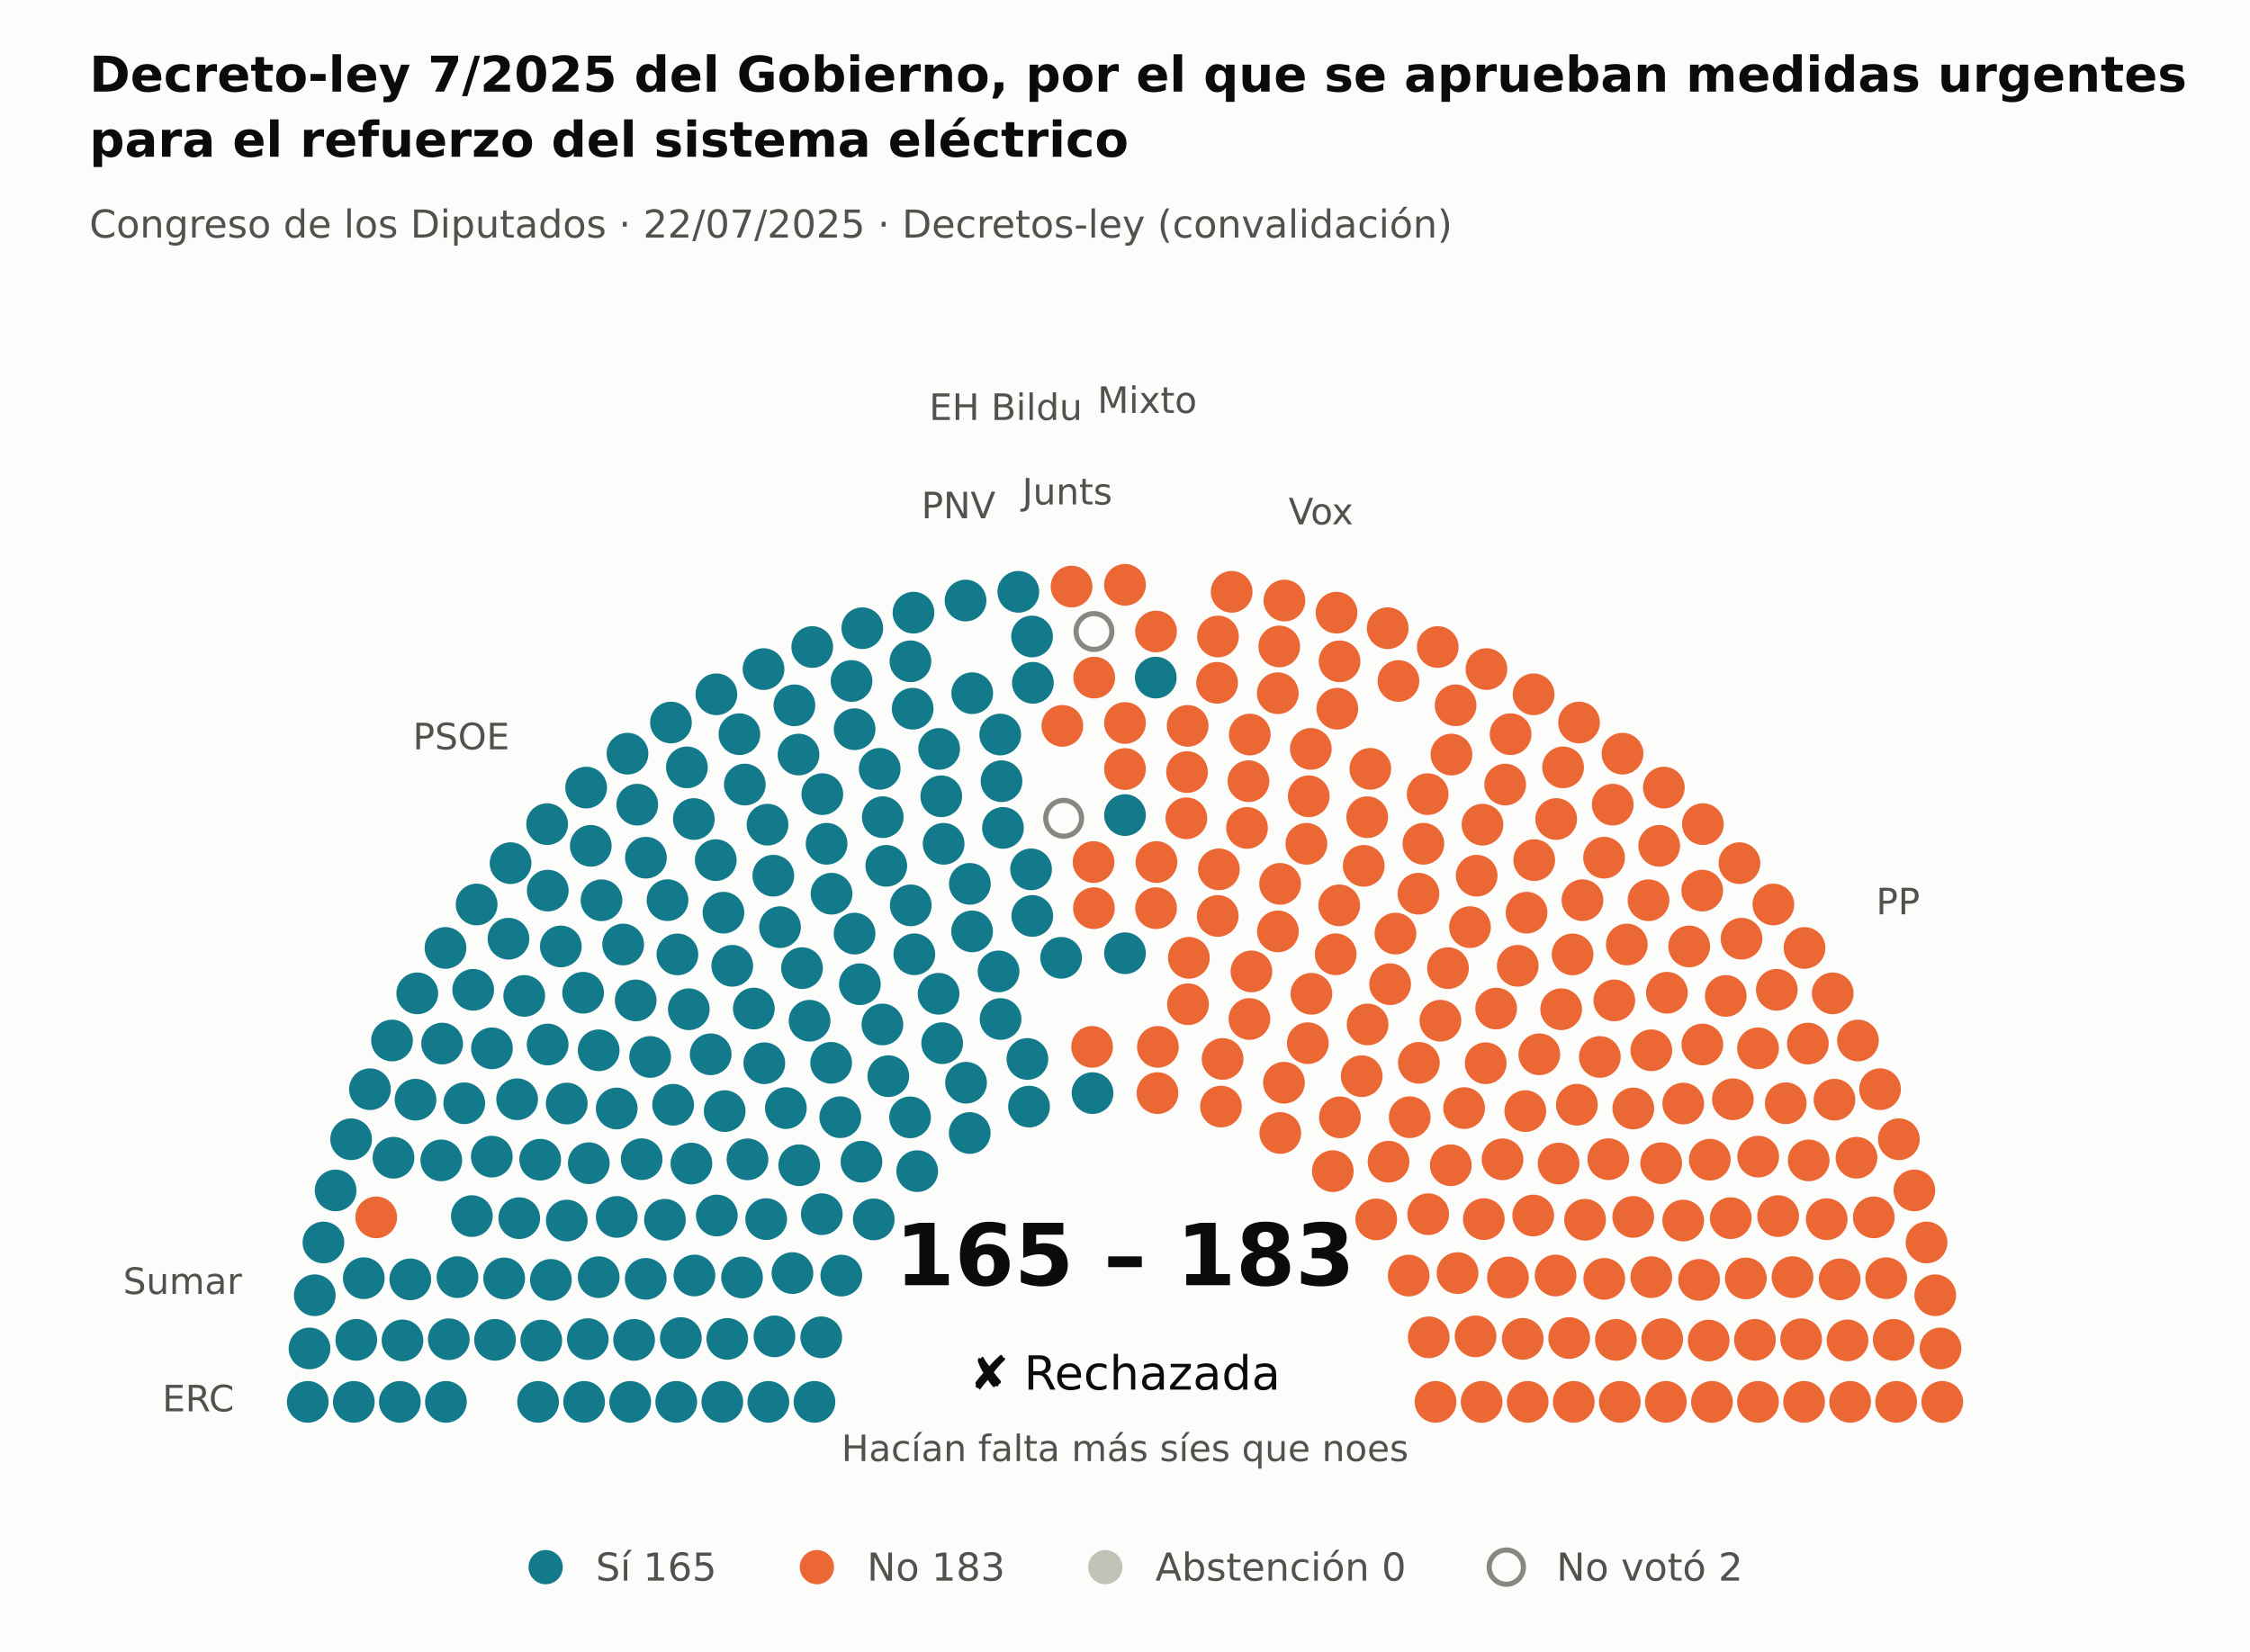
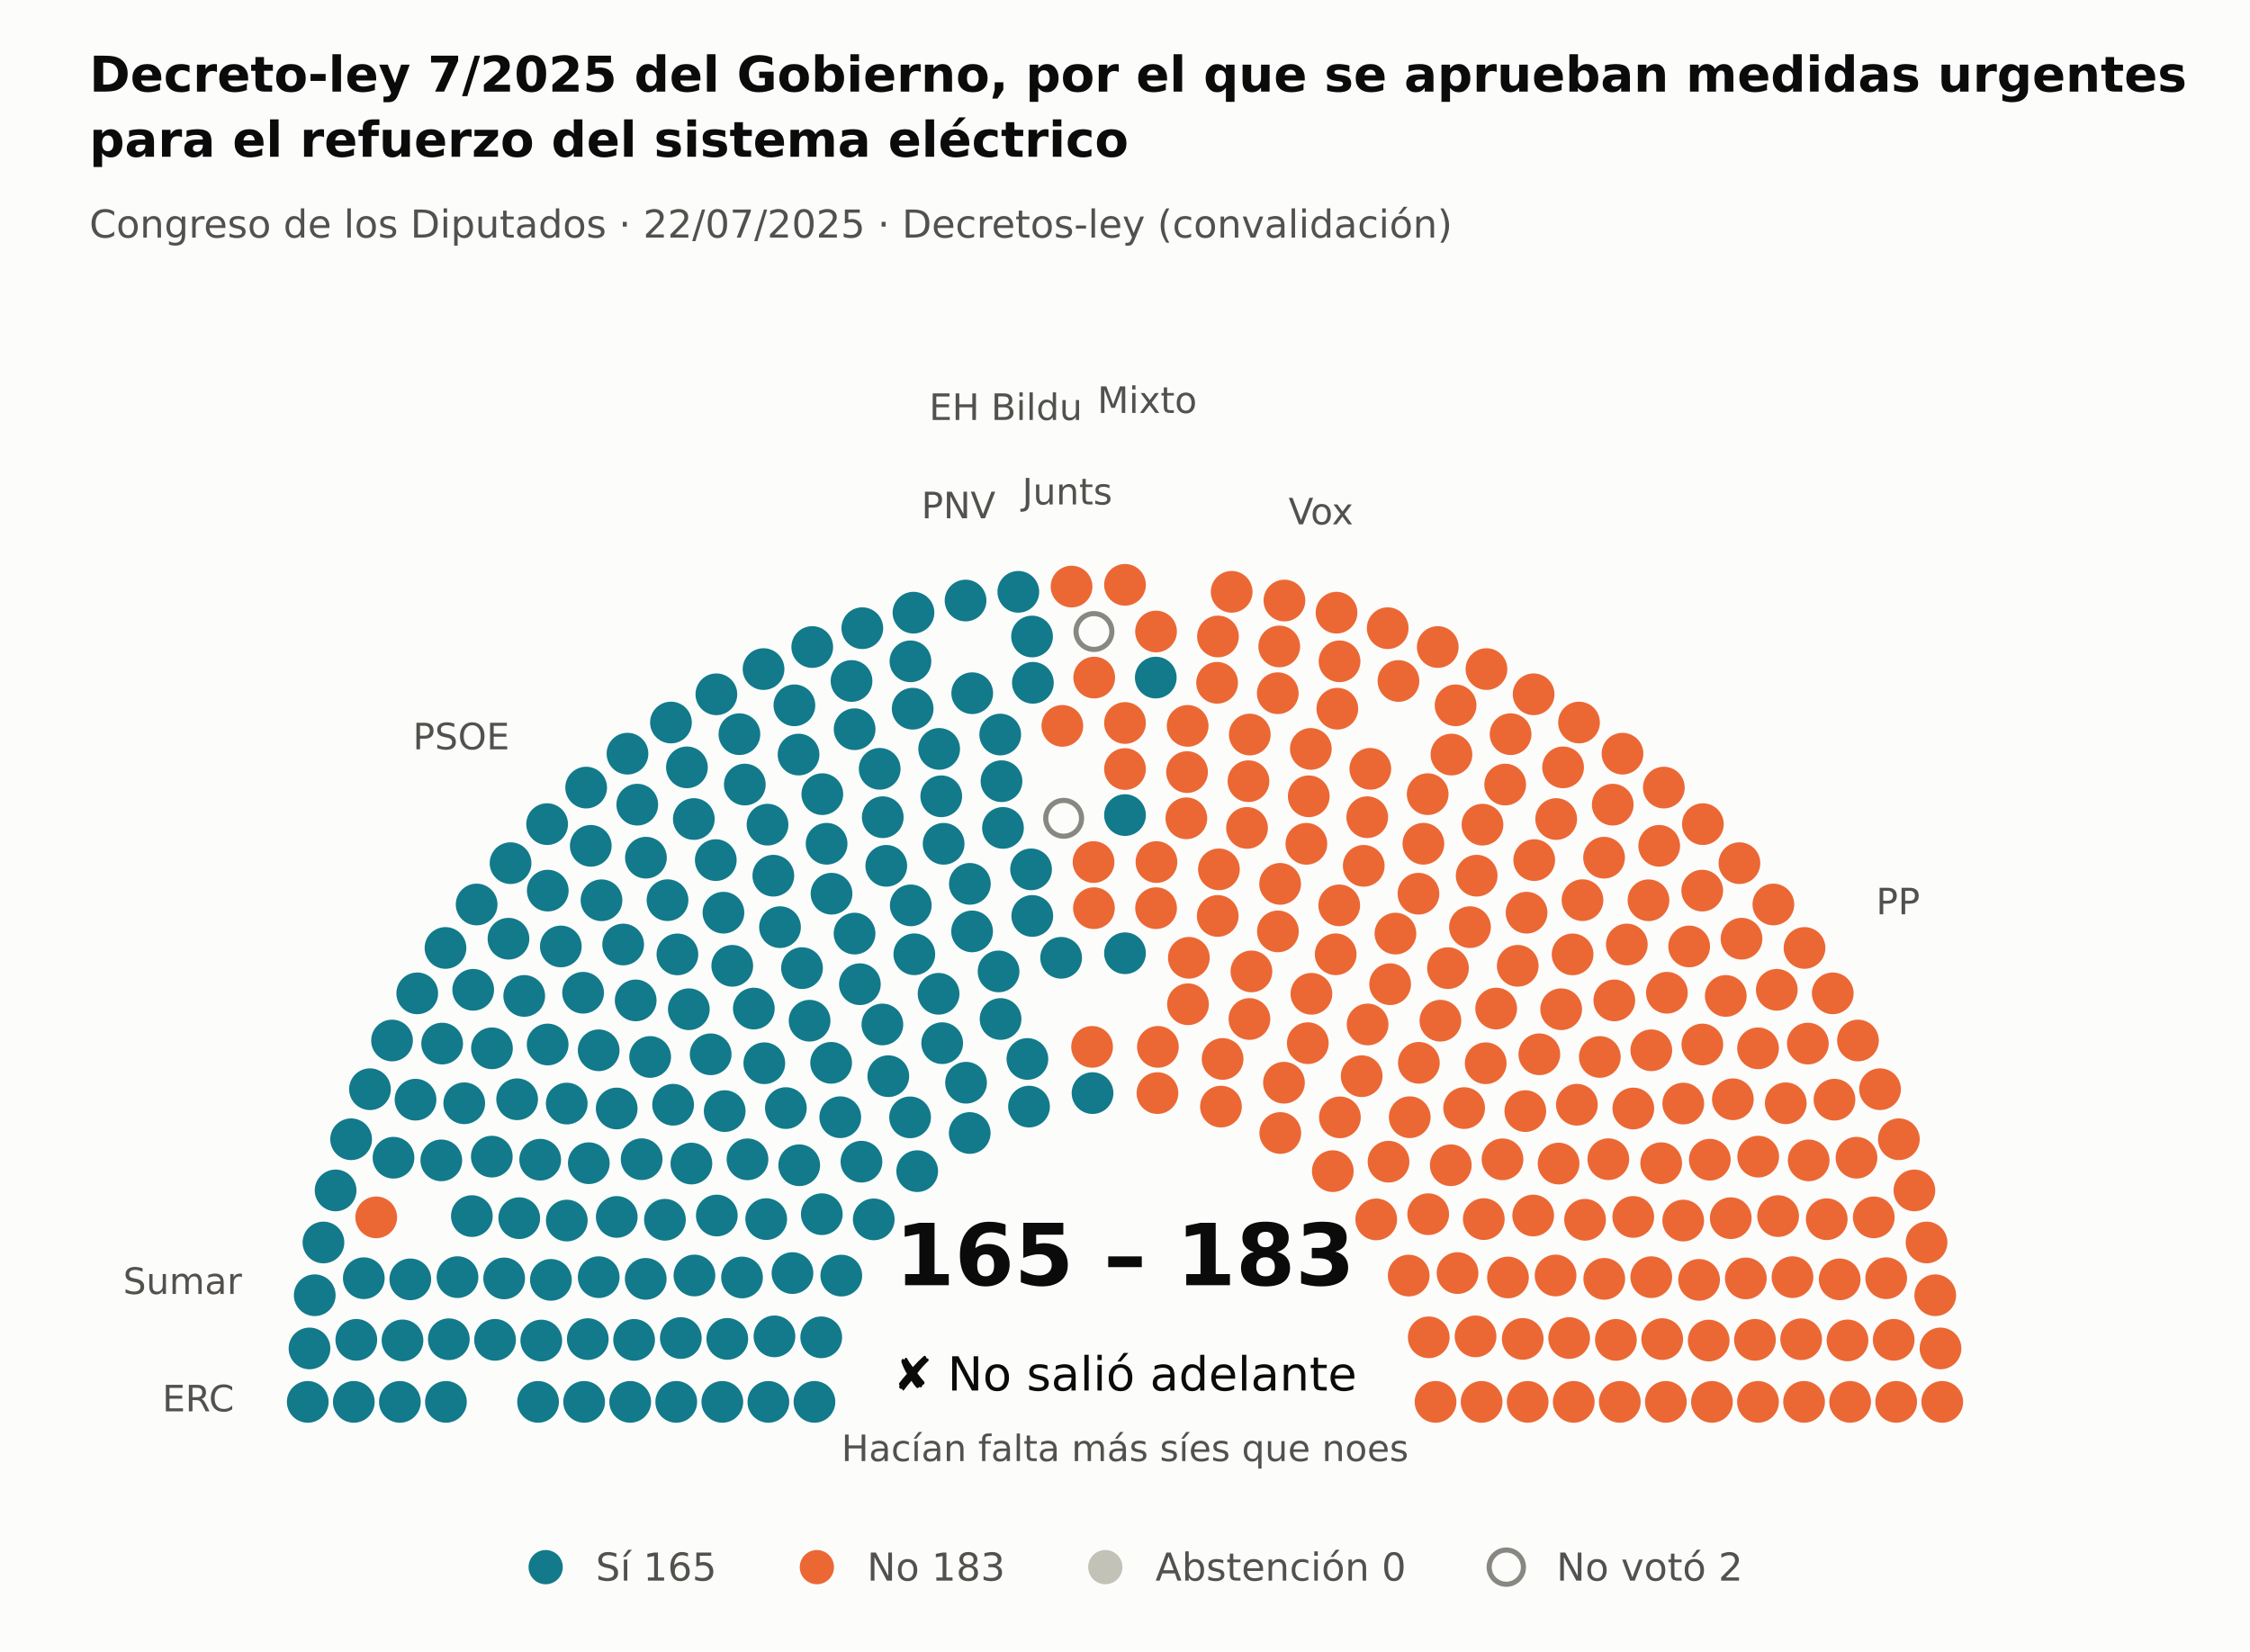
<svg xmlns="http://www.w3.org/2000/svg" xmlns:xlink="http://www.w3.org/1999/xlink" width="525.6pt" height="385.884pt" viewBox="0 0 525.6 385.884" version="1.1">
  <defs>
    <style type="text/css">*{stroke-linejoin: round; stroke-linecap: butt}</style>
  </defs>
  <g id="figure_1">
    <g id="patch_1">
      <path d="M 0 385.884  L 525.6 385.884  L 525.6 0  L 0 0  z " style="fill: #fcfcfb" />
    </g>
    <g id="axes_1">
      <g id="PathCollection_1">
        <defs>
          <path id="m79c244569f" d="M 0 4.873  C 1.292 4.873 2.532 4.36 3.446 3.446  C 4.36 2.532 4.873 1.292 4.873 0  C 4.873 -1.292 4.36 -2.532 3.446 -3.446  C 2.532 -4.36 1.292 -4.873 0 -4.873  C -1.292 -4.873 -2.532 -4.36 -3.446 -3.446  C -4.36 -2.532 -4.873 -1.292 -4.873 0  C -4.873 1.292 -4.36 2.532 -3.446 3.446  C -2.532 4.36 -1.292 4.873 0 4.873  z " />
        </defs>
        <g clip-path="url(#p0f7a6aeadc)">
          <use xlink:href="#m79c244569f" x="190.255" y="327.559" style="fill: #127a8a" />
          <use xlink:href="#m79c244569f" x="179.494" y="327.559" style="fill: #127a8a" />
          <use xlink:href="#m79c244569f" x="168.734" y="327.559" style="fill: #127a8a" />
          <use xlink:href="#m79c244569f" x="157.974" y="327.559" style="fill: #127a8a" />
          <use xlink:href="#m79c244569f" x="147.213" y="327.559" style="fill: #127a8a" />
          <use xlink:href="#m79c244569f" x="136.453" y="327.559" style="fill: #127a8a" />
          <use xlink:href="#m79c244569f" x="125.693" y="327.559" style="fill: #127a8a" />
          <use xlink:href="#m79c244569f" x="104.172" y="327.559" style="fill: #127a8a" />
          <use xlink:href="#m79c244569f" x="93.412" y="327.559" style="fill: #127a8a" />
          <use xlink:href="#m79c244569f" x="82.651" y="327.559" style="fill: #127a8a" />
          <use xlink:href="#m79c244569f" x="71.891" y="327.559" style="fill: #127a8a" />
          <use xlink:href="#m79c244569f" x="72.3" y="315.072" style="fill: #127a8a" />
          <use xlink:href="#m79c244569f" x="83.235" y="313.063" style="fill: #127a8a" />
          <use xlink:href="#m79c244569f" x="94.022" y="313.193" style="fill: #127a8a" />
          <use xlink:href="#m79c244569f" x="104.849" y="312.922" style="fill: #127a8a" />
          <use xlink:href="#m79c244569f" x="115.644" y="313.065" style="fill: #127a8a" />
          <use xlink:href="#m79c244569f" x="126.444" y="313.227" style="fill: #127a8a" />
          <use xlink:href="#m79c244569f" x="137.307" y="312.891" style="fill: #127a8a" />
          <use xlink:href="#m79c244569f" x="148.125" y="313.072" style="fill: #127a8a" />
          <use xlink:href="#m79c244569f" x="73.524" y="302.64" style="fill: #127a8a" />
          <use xlink:href="#m79c244569f" x="159.041" y="312.64" style="fill: #127a8a" />
          <use xlink:href="#m79c244569f" x="169.892" y="312.843" style="fill: #127a8a" />
          <use xlink:href="#m79c244569f" x="84.984" y="298.661" style="fill: #127a8a" />
          <use xlink:href="#m79c244569f" x="95.848" y="298.932" style="fill: #127a8a" />
          <use xlink:href="#m79c244569f" x="180.913" y="312.251" style="fill: #127a8a" />
          <use xlink:href="#m79c244569f" x="106.873" y="298.411" style="fill: #127a8a" />
          <use xlink:href="#m79c244569f" x="117.773" y="298.711" style="fill: #127a8a" />
          <use xlink:href="#m79c244569f" x="75.559" y="290.314" style="fill: #127a8a" />
          <use xlink:href="#m79c244569f" x="191.84" y="312.475" style="fill: #127a8a" />
          <use xlink:href="#m79c244569f" x="128.689" y="299.052" style="fill: #127a8a" />
          <use xlink:href="#m79c244569f" x="139.859" y="298.421" style="fill: #127a8a" />
          <use xlink:href="#m79c244569f" x="150.845" y="298.813" style="fill: #127a8a" />
          <use xlink:href="#m79c244569f" x="78.396" y="278.148" style="fill: #127a8a" />
          <use xlink:href="#m79c244569f" x="110.227" y="284.148" style="fill: #127a8a" />
          <use xlink:href="#m79c244569f" x="162.22" y="298.026" style="fill: #127a8a" />
          <use xlink:href="#m79c244569f" x="121.299" y="284.635" style="fill: #127a8a" />
          <use xlink:href="#m79c244569f" x="173.338" y="298.491" style="fill: #127a8a" />
          <use xlink:href="#m79c244569f" x="132.403" y="285.19" style="fill: #127a8a" />
          <use xlink:href="#m79c244569f" x="91.922" y="270.511" style="fill: #127a8a" />
          <use xlink:href="#m79c244569f" x="82.022" y="266.193" style="fill: #127a8a" />
          <use xlink:href="#m79c244569f" x="103.087" y="271.129" style="fill: #127a8a" />
          <use xlink:href="#m79c244569f" x="144.073" y="284.345" style="fill: #127a8a" />
          <use xlink:href="#m79c244569f" x="185.12" y="297.465" style="fill: #127a8a" />
          <use xlink:href="#m79c244569f" x="114.884" y="270.255" style="fill: #127a8a" />
          <use xlink:href="#m79c244569f" x="155.33" y="285.008" style="fill: #127a8a" />
          <use xlink:href="#m79c244569f" x="126.188" y="270.972" style="fill: #127a8a" />
          <use xlink:href="#m79c244569f" x="86.423" y="254.501" style="fill: #127a8a" />
          <use xlink:href="#m79c244569f" x="97.067" y="256.946" style="fill: #127a8a" />
          <use xlink:href="#m79c244569f" x="196.526" y="298.052" style="fill: #127a8a" />
          <use xlink:href="#m79c244569f" x="137.546" y="271.792" style="fill: #127a8a" />
          <use xlink:href="#m79c244569f" x="108.448" y="257.787" style="fill: #127a8a" />
          <use xlink:href="#m79c244569f" x="167.447" y="284.012" style="fill: #127a8a" />
          <use xlink:href="#m79c244569f" x="91.579" y="243.122" style="fill: #127a8a" />
          <use xlink:href="#m79c244569f" x="120.802" y="256.852" style="fill: #127a8a" />
          <use xlink:href="#m79c244569f" x="149.892" y="270.854" style="fill: #127a8a" />
          <use xlink:href="#m79c244569f" x="178.986" y="284.853" style="fill: #127a8a" />
          <use xlink:href="#m79c244569f" x="103.286" y="243.839" style="fill: #127a8a" />
          <use xlink:href="#m79c244569f" x="132.392" y="257.854" style="fill: #127a8a" />
          <use xlink:href="#m79c244569f" x="161.511" y="271.874" style="fill: #127a8a" />
          <use xlink:href="#m79c244569f" x="114.922" y="244.949" style="fill: #127a8a" />
          <use xlink:href="#m79c244569f" x="144.061" y="259.005" style="fill: #127a8a" />
          <use xlink:href="#m79c244569f" x="97.468" y="232.104" style="fill: #127a8a" />
          <use xlink:href="#m79c244569f" x="191.972" y="283.704" style="fill: #127a8a" />
          <use xlink:href="#m79c244569f" x="127.932" y="244.052" style="fill: #127a8a" />
          <use xlink:href="#m79c244569f" x="110.54" y="231.275" style="fill: #127a8a" />
          <use xlink:href="#m79c244569f" x="174.614" y="270.885" style="fill: #127a8a" />
          <use xlink:href="#m79c244569f" x="157.239" y="258.13" style="fill: #127a8a" />
          <use xlink:href="#m79c244569f" x="139.852" y="245.408" style="fill: #127a8a" />
          <use xlink:href="#m79c244569f" x="104.065" y="221.495" style="fill: #127a8a" />
          <use xlink:href="#m79c244569f" x="122.46" y="232.705" style="fill: #127a8a" />
          <use xlink:href="#m79c244569f" x="204.109" y="284.917" style="fill: #127a8a" />
          <use xlink:href="#m79c244569f" x="186.699" y="272.268" style="fill: #127a8a" />
          <use xlink:href="#m79c244569f" x="169.288" y="259.618" style="fill: #127a8a" />
          <use xlink:href="#m79c244569f" x="151.878" y="246.969" style="fill: #127a8a" />
          <use xlink:href="#m79c244569f" x="118.781" y="219.336" style="fill: #127a8a" />
          <use xlink:href="#m79c244569f" x="136.212" y="231.964" style="fill: #127a8a" />
          <use xlink:href="#m79c244569f" x="111.342" y="211.34" style="fill: #127a8a" />
          <use xlink:href="#m79c244569f" x="131.01" y="221.145" style="fill: #127a8a" />
          <use xlink:href="#m79c244569f" x="148.497" y="233.752" style="fill: #127a8a" />
          <use xlink:href="#m79c244569f" x="166.012" y="246.344" style="fill: #127a8a" />
          <use xlink:href="#m79c244569f" x="183.577" y="258.912" style="fill: #127a8a" />
          <use xlink:href="#m79c244569f" x="119.267" y="201.683" style="fill: #127a8a" />
          <use xlink:href="#m79c244569f" x="127.957" y="208.098" style="fill: #127a8a" />
          <use xlink:href="#m79c244569f" x="160.909" y="235.816" style="fill: #127a8a" />
          <use xlink:href="#m79c244569f" x="201.236" y="271.436" style="fill: #127a8a" />
          <use xlink:href="#m79c244569f" x="145.572" y="220.691" style="fill: #127a8a" />
          <use xlink:href="#m79c244569f" x="178.541" y="248.434" style="fill: #127a8a" />
          <use xlink:href="#m79c244569f" x="140.509" y="210.352" style="fill: #127a8a" />
          <use xlink:href="#m79c244569f" x="196.285" y="261.044" style="fill: #127a8a" />
          <use xlink:href="#m79c244569f" x="158.242" y="223" style="fill: #127a8a" />
          <use xlink:href="#m79c244569f" x="127.807" y="192.565" style="fill: #127a8a" />
          <use xlink:href="#m79c244569f" x="138.007" y="197.635" style="fill: #127a8a" />
          <use xlink:href="#m79c244569f" x="176.095" y="235.657" style="fill: #127a8a" />
          <use xlink:href="#m79c244569f" x="155.933" y="210.331" style="fill: #127a8a" />
          <use xlink:href="#m79c244569f" x="214.258" y="273.647" style="fill: #127a8a" />
          <use xlink:href="#m79c244569f" x="171.057" y="225.668" style="fill: #127a8a" />
          <use xlink:href="#m79c244569f" x="150.889" y="200.403" style="fill: #127a8a" />
          <use xlink:href="#m79c244569f" x="136.925" y="184.025" style="fill: #127a8a" />
          <use xlink:href="#m79c244569f" x="194.153" y="248.336" style="fill: #127a8a" />
          <use xlink:href="#m79c244569f" x="189.122" y="238.497" style="fill: #127a8a" />
          <use xlink:href="#m79c244569f" x="168.994" y="213.255" style="fill: #127a8a" />
          <use xlink:href="#m79c244569f" x="148.866" y="188.014" style="fill: #127a8a" />
          <use xlink:href="#m79c244569f" x="146.582" y="176.1" style="fill: #127a8a" />
          <use xlink:href="#m79c244569f" x="212.597" y="261.079" style="fill: #127a8a" />
          <use xlink:href="#m79c244569f" x="167.205" y="200.971" style="fill: #127a8a" />
          <use xlink:href="#m79c244569f" x="187.351" y="226.213" style="fill: #127a8a" />
          <use xlink:href="#m79c244569f" x="162.076" y="191.371" style="fill: #127a8a" />
          <use xlink:href="#m79c244569f" x="207.509" y="251.457" style="fill: #127a8a" />
          <use xlink:href="#m79c244569f" x="182.21" y="216.636" style="fill: #127a8a" />
          <use xlink:href="#m79c244569f" x="160.464" y="179.299" style="fill: #127a8a" />
          <use xlink:href="#m79c244569f" x="180.649" y="204.611" style="fill: #127a8a" />
          <use xlink:href="#m79c244569f" x="156.737" y="168.823" style="fill: #127a8a" />
          <use xlink:href="#m79c244569f" x="206.127" y="239.373" style="fill: #127a8a" />
          <use xlink:href="#m79c244569f" x="200.866" y="229.965" style="fill: #127a8a" />
          <use xlink:href="#m79c244569f" x="179.293" y="192.69" style="fill: #127a8a" />
          <use xlink:href="#m79c244569f" x="173.988" y="183.319" style="fill: #127a8a" />
          <use xlink:href="#m79c244569f" x="226.527" y="264.732" style="fill: #127a8a" />
          <use xlink:href="#m79c244569f" x="199.626" y="218.139" style="fill: #127a8a" />
          <use xlink:href="#m79c244569f" x="194.246" y="208.82" style="fill: #127a8a" />
          <use xlink:href="#m79c244569f" x="172.726" y="171.545" style="fill: #127a8a" />
          <use xlink:href="#m79c244569f" x="167.345" y="162.226" style="fill: #127a8a" />
          <use xlink:href="#m79c244569f" x="193.096" y="197.151" style="fill: #127a8a" />
          <use xlink:href="#m79c244569f" x="220.095" y="243.745" style="fill: #127a8a" />
          <use xlink:href="#m79c244569f" x="186.541" y="176.307" style="fill: #127a8a" />
          <use xlink:href="#m79c244569f" x="225.667" y="252.986" style="fill: #127a8a" />
          <use xlink:href="#m79c244569f" x="192.093" y="185.56" style="fill: #127a8a" />
          <use xlink:href="#m79c244569f" x="178.363" y="156.337" style="fill: #127a8a" />
          <use xlink:href="#m79c244569f" x="185.572" y="164.803" style="fill: #127a8a" />
          <use xlink:href="#m79c244569f" x="213.586" y="222.973" style="fill: #127a8a" />
          <use xlink:href="#m79c244569f" x="219.254" y="232.205" style="fill: #127a8a" />
          <use xlink:href="#m79c244569f" x="207.033" y="202.305" style="fill: #127a8a" />
          <use xlink:href="#m79c244569f" x="212.756" y="211.545" style="fill: #127a8a" />
          <use xlink:href="#m79c244569f" x="206.213" y="190.947" style="fill: #127a8a" />
          <use xlink:href="#m79c244569f" x="189.742" y="151.182" style="fill: #127a8a" />
          <use xlink:href="#m79c244569f" x="199.642" y="170.385" style="fill: #127a8a" />
          <use xlink:href="#m79c244569f" x="205.497" y="179.642" style="fill: #127a8a" />
          <use xlink:href="#m79c244569f" x="198.918" y="159.117" style="fill: #127a8a" />
          <use xlink:href="#m79c244569f" x="201.434" y="146.781" style="fill: #127a8a" />
          <use xlink:href="#m79c244569f" x="240.382" y="258.564" style="fill: #127a8a" />
          <use xlink:href="#m79c244569f" x="233.732" y="238.096" style="fill: #127a8a" />
          <use xlink:href="#m79c244569f" x="227.082" y="217.629" style="fill: #127a8a" />
          <use xlink:href="#m79c244569f" x="220.431" y="197.162" style="fill: #127a8a" />
          <use xlink:href="#m79c244569f" x="213.199" y="165.595" style="fill: #127a8a" />
          <use xlink:href="#m79c244569f" x="219.876" y="186.058" style="fill: #127a8a" />
          <use xlink:href="#m79c244569f" x="226.563" y="206.519" style="fill: #127a8a" />
          <use xlink:href="#m79c244569f" x="233.267" y="226.978" style="fill: #127a8a" />
          <use xlink:href="#m79c244569f" x="212.679" y="154.522" style="fill: #127a8a" />
          <use xlink:href="#m79c244569f" x="240.002" y="247.433" style="fill: #127a8a" />
          <use xlink:href="#m79c244569f" x="219.389" y="174.986" style="fill: #127a8a" />
          <use xlink:href="#m79c244569f" x="213.389" y="143.155" style="fill: #127a8a" />
          <use xlink:href="#m79c244569f" x="227.113" y="161.972" style="fill: #127a8a" />
          <use xlink:href="#m79c244569f" x="234.294" y="193.447" style="fill: #127a8a" />
          <use xlink:href="#m79c244569f" x="233.952" y="182.532" style="fill: #127a8a" />
          <use xlink:href="#m79c244569f" x="225.555" y="140.318" style="fill: #127a8a" />
          <use xlink:href="#m79c244569f" x="241.141" y="214.019" style="fill: #127a8a" />
          <use xlink:href="#m79c244569f" x="233.652" y="171.631" style="fill: #127a8a" />
          <use xlink:href="#m79c244569f" x="240.86" y="203.131" style="fill: #127a8a" />
          <use xlink:href="#m79c244569f" x="247.882" y="223.799" style="fill: #127a8a" />
          <use xlink:href="#m79c244569f" x="237.881" y="138.283" style="fill: #127a8a" />
          <use xlink:href="#m79c244569f" x="241.285" y="159.542" style="fill: #127a8a" />
          <use xlink:href="#m79c244569f" x="241.085" y="148.723" style="fill: #127a8a" />
          <use xlink:href="#m79c244569f" x="255.217" y="255.411" style="fill: #127a8a" />
          <use xlink:href="#m79c244569f" x="262.8" y="222.732" style="fill: #127a8a" />
          <use xlink:href="#m79c244569f" x="262.8" y="190.451" style="fill: #127a8a" />
          <use xlink:href="#m79c244569f" x="269.989" y="158.323" style="fill: #127a8a" />
        </g>
      </g>
      <g id="PathCollection_2">
        <defs>
          <path id="m7b759d9e16" d="M 0 4.873  C 1.292 4.873 2.532 4.36 3.446 3.446  C 4.36 2.532 4.873 1.292 4.873 0  C 4.873 -1.292 4.36 -2.532 3.446 -3.446  C 2.532 -4.36 1.292 -4.873 0 -4.873  C -1.292 -4.873 -2.532 -4.36 -3.446 -3.446  C -4.36 -2.532 -4.873 -1.292 -4.873 0  C -4.873 1.292 -4.36 2.532 -3.446 3.446  C -2.532 4.36 -1.292 4.873 0 4.873  z " />
        </defs>
        <g clip-path="url(#p0f7a6aeadc)">
          <use xlink:href="#m7b759d9e16" x="87.886" y="284.446" style="fill: #eb6834" />
          <use xlink:href="#m7b759d9e16" x="255.114" y="244.608" style="fill: #eb6834" />
          <use xlink:href="#m7b759d9e16" x="248.164" y="169.607" style="fill: #eb6834" />
          <use xlink:href="#m7b759d9e16" x="250.314" y="137.058" style="fill: #eb6834" />
          <use xlink:href="#m7b759d9e16" x="255.542" y="212.2" style="fill: #eb6834" />
          <use xlink:href="#m7b759d9e16" x="255.454" y="201.425" style="fill: #eb6834" />
          <use xlink:href="#m7b759d9e16" x="255.611" y="158.323" style="fill: #eb6834" />
          <use xlink:href="#m7b759d9e16" x="262.8" y="179.691" style="fill: #eb6834" />
          <use xlink:href="#m7b759d9e16" x="262.8" y="168.93" style="fill: #eb6834" />
          <use xlink:href="#m7b759d9e16" x="262.8" y="136.649" style="fill: #eb6834" />
          <use xlink:href="#m7b759d9e16" x="270.054" y="147.556" style="fill: #eb6834" />
          <use xlink:href="#m7b759d9e16" x="270.146" y="201.425" style="fill: #eb6834" />
          <use xlink:href="#m7b759d9e16" x="270.058" y="212.2" style="fill: #eb6834" />
          <use xlink:href="#m7b759d9e16" x="270.486" y="244.608" style="fill: #eb6834" />
          <use xlink:href="#m7b759d9e16" x="277.436" y="169.607" style="fill: #eb6834" />
          <use xlink:href="#m7b759d9e16" x="277.294" y="180.403" style="fill: #eb6834" />
          <use xlink:href="#m7b759d9e16" x="270.383" y="255.411" style="fill: #eb6834" />
          <use xlink:href="#m7b759d9e16" x="277.132" y="191.202" style="fill: #eb6834" />
          <use xlink:href="#m7b759d9e16" x="284.515" y="148.723" style="fill: #eb6834" />
          <use xlink:href="#m7b759d9e16" x="284.315" y="159.542" style="fill: #eb6834" />
          <use xlink:href="#m7b759d9e16" x="287.719" y="138.283" style="fill: #eb6834" />
          <use xlink:href="#m7b759d9e16" x="277.718" y="223.799" style="fill: #eb6834" />
          <use xlink:href="#m7b759d9e16" x="277.515" y="234.651" style="fill: #eb6834" />
          <use xlink:href="#m7b759d9e16" x="284.74" y="203.131" style="fill: #eb6834" />
          <use xlink:href="#m7b759d9e16" x="291.948" y="171.631" style="fill: #eb6834" />
          <use xlink:href="#m7b759d9e16" x="284.459" y="214.019" style="fill: #eb6834" />
          <use xlink:href="#m7b759d9e16" x="291.648" y="182.532" style="fill: #eb6834" />
          <use xlink:href="#m7b759d9e16" x="300.045" y="140.318" style="fill: #eb6834" />
          <use xlink:href="#m7b759d9e16" x="298.834" y="151.05" style="fill: #eb6834" />
          <use xlink:href="#m7b759d9e16" x="291.306" y="193.447" style="fill: #eb6834" />
          <use xlink:href="#m7b759d9e16" x="298.487" y="161.972" style="fill: #eb6834" />
          <use xlink:href="#m7b759d9e16" x="312.211" y="143.155" style="fill: #eb6834" />
          <use xlink:href="#m7b759d9e16" x="285.598" y="247.433" style="fill: #eb6834" />
          <use xlink:href="#m7b759d9e16" x="306.211" y="174.986" style="fill: #eb6834" />
          <use xlink:href="#m7b759d9e16" x="312.921" y="154.522" style="fill: #eb6834" />
          <use xlink:href="#m7b759d9e16" x="292.333" y="226.978" style="fill: #eb6834" />
          <use xlink:href="#m7b759d9e16" x="299.037" y="206.519" style="fill: #eb6834" />
          <use xlink:href="#m7b759d9e16" x="305.724" y="186.058" style="fill: #eb6834" />
          <use xlink:href="#m7b759d9e16" x="312.401" y="165.595" style="fill: #eb6834" />
          <use xlink:href="#m7b759d9e16" x="285.218" y="258.564" style="fill: #eb6834" />
          <use xlink:href="#m7b759d9e16" x="291.868" y="238.096" style="fill: #eb6834" />
          <use xlink:href="#m7b759d9e16" x="298.518" y="217.629" style="fill: #eb6834" />
          <use xlink:href="#m7b759d9e16" x="305.169" y="197.162" style="fill: #eb6834" />
          <use xlink:href="#m7b759d9e16" x="324.166" y="146.781" style="fill: #eb6834" />
          <use xlink:href="#m7b759d9e16" x="326.682" y="159.117" style="fill: #eb6834" />
          <use xlink:href="#m7b759d9e16" x="320.103" y="179.642" style="fill: #eb6834" />
          <use xlink:href="#m7b759d9e16" x="319.387" y="190.947" style="fill: #eb6834" />
          <use xlink:href="#m7b759d9e16" x="335.858" y="151.182" style="fill: #eb6834" />
          <use xlink:href="#m7b759d9e16" x="312.844" y="211.545" style="fill: #eb6834" />
          <use xlink:href="#m7b759d9e16" x="318.567" y="202.305" style="fill: #eb6834" />
          <use xlink:href="#m7b759d9e16" x="306.346" y="232.205" style="fill: #eb6834" />
          <use xlink:href="#m7b759d9e16" x="312.014" y="222.973" style="fill: #eb6834" />
          <use xlink:href="#m7b759d9e16" x="340.028" y="164.803" style="fill: #eb6834" />
          <use xlink:href="#m7b759d9e16" x="347.237" y="156.337" style="fill: #eb6834" />
          <use xlink:href="#m7b759d9e16" x="299.933" y="252.986" style="fill: #eb6834" />
          <use xlink:href="#m7b759d9e16" x="333.507" y="185.56" style="fill: #eb6834" />
          <use xlink:href="#m7b759d9e16" x="339.059" y="176.307" style="fill: #eb6834" />
          <use xlink:href="#m7b759d9e16" x="305.505" y="243.745" style="fill: #eb6834" />
          <use xlink:href="#m7b759d9e16" x="332.504" y="197.151" style="fill: #eb6834" />
          <use xlink:href="#m7b759d9e16" x="299.073" y="264.732" style="fill: #eb6834" />
          <use xlink:href="#m7b759d9e16" x="325.974" y="218.139" style="fill: #eb6834" />
          <use xlink:href="#m7b759d9e16" x="331.354" y="208.82" style="fill: #eb6834" />
          <use xlink:href="#m7b759d9e16" x="352.874" y="171.545" style="fill: #eb6834" />
          <use xlink:href="#m7b759d9e16" x="358.255" y="162.226" style="fill: #eb6834" />
          <use xlink:href="#m7b759d9e16" x="351.612" y="183.319" style="fill: #eb6834" />
          <use xlink:href="#m7b759d9e16" x="346.307" y="192.69" style="fill: #eb6834" />
          <use xlink:href="#m7b759d9e16" x="324.734" y="229.965" style="fill: #eb6834" />
          <use xlink:href="#m7b759d9e16" x="319.473" y="239.373" style="fill: #eb6834" />
          <use xlink:href="#m7b759d9e16" x="344.951" y="204.611" style="fill: #eb6834" />
          <use xlink:href="#m7b759d9e16" x="368.863" y="168.823" style="fill: #eb6834" />
          <use xlink:href="#m7b759d9e16" x="365.136" y="179.299" style="fill: #eb6834" />
          <use xlink:href="#m7b759d9e16" x="318.091" y="251.457" style="fill: #eb6834" />
          <use xlink:href="#m7b759d9e16" x="343.39" y="216.636" style="fill: #eb6834" />
          <use xlink:href="#m7b759d9e16" x="363.524" y="191.371" style="fill: #eb6834" />
          <use xlink:href="#m7b759d9e16" x="338.249" y="226.213" style="fill: #eb6834" />
          <use xlink:href="#m7b759d9e16" x="313.003" y="261.079" style="fill: #eb6834" />
          <use xlink:href="#m7b759d9e16" x="358.395" y="200.971" style="fill: #eb6834" />
          <use xlink:href="#m7b759d9e16" x="379.018" y="176.1" style="fill: #eb6834" />
          <use xlink:href="#m7b759d9e16" x="376.734" y="188.014" style="fill: #eb6834" />
          <use xlink:href="#m7b759d9e16" x="356.606" y="213.255" style="fill: #eb6834" />
          <use xlink:href="#m7b759d9e16" x="336.478" y="238.497" style="fill: #eb6834" />
          <use xlink:href="#m7b759d9e16" x="331.447" y="248.336" style="fill: #eb6834" />
          <use xlink:href="#m7b759d9e16" x="388.675" y="184.025" style="fill: #eb6834" />
          <use xlink:href="#m7b759d9e16" x="374.711" y="200.403" style="fill: #eb6834" />
          <use xlink:href="#m7b759d9e16" x="311.342" y="273.647" style="fill: #eb6834" />
          <use xlink:href="#m7b759d9e16" x="354.543" y="225.668" style="fill: #eb6834" />
          <use xlink:href="#m7b759d9e16" x="369.667" y="210.331" style="fill: #eb6834" />
          <use xlink:href="#m7b759d9e16" x="349.505" y="235.657" style="fill: #eb6834" />
          <use xlink:href="#m7b759d9e16" x="387.593" y="197.635" style="fill: #eb6834" />
          <use xlink:href="#m7b759d9e16" x="329.315" y="261.044" style="fill: #eb6834" />
          <use xlink:href="#m7b759d9e16" x="367.358" y="223" style="fill: #eb6834" />
          <use xlink:href="#m7b759d9e16" x="397.793" y="192.565" style="fill: #eb6834" />
          <use xlink:href="#m7b759d9e16" x="385.091" y="210.352" style="fill: #eb6834" />
          <use xlink:href="#m7b759d9e16" x="347.059" y="248.434" style="fill: #eb6834" />
          <use xlink:href="#m7b759d9e16" x="324.364" y="271.436" style="fill: #eb6834" />
          <use xlink:href="#m7b759d9e16" x="380.028" y="220.691" style="fill: #eb6834" />
          <use xlink:href="#m7b759d9e16" x="364.691" y="235.816" style="fill: #eb6834" />
          <use xlink:href="#m7b759d9e16" x="397.643" y="208.098" style="fill: #eb6834" />
          <use xlink:href="#m7b759d9e16" x="406.333" y="201.683" style="fill: #eb6834" />
          <use xlink:href="#m7b759d9e16" x="342.023" y="258.912" style="fill: #eb6834" />
          <use xlink:href="#m7b759d9e16" x="359.587" y="246.344" style="fill: #eb6834" />
          <use xlink:href="#m7b759d9e16" x="377.103" y="233.752" style="fill: #eb6834" />
          <use xlink:href="#m7b759d9e16" x="394.59" y="221.145" style="fill: #eb6834" />
          <use xlink:href="#m7b759d9e16" x="414.258" y="211.34" style="fill: #eb6834" />
          <use xlink:href="#m7b759d9e16" x="389.388" y="231.964" style="fill: #eb6834" />
          <use xlink:href="#m7b759d9e16" x="406.819" y="219.336" style="fill: #eb6834" />
          <use xlink:href="#m7b759d9e16" x="321.491" y="284.917" style="fill: #eb6834" />
          <use xlink:href="#m7b759d9e16" x="338.901" y="272.268" style="fill: #eb6834" />
          <use xlink:href="#m7b759d9e16" x="356.312" y="259.618" style="fill: #eb6834" />
          <use xlink:href="#m7b759d9e16" x="373.722" y="246.969" style="fill: #eb6834" />
          <use xlink:href="#m7b759d9e16" x="403.14" y="232.705" style="fill: #eb6834" />
          <use xlink:href="#m7b759d9e16" x="385.748" y="245.408" style="fill: #eb6834" />
          <use xlink:href="#m7b759d9e16" x="421.535" y="221.495" style="fill: #eb6834" />
          <use xlink:href="#m7b759d9e16" x="368.361" y="258.13" style="fill: #eb6834" />
          <use xlink:href="#m7b759d9e16" x="350.986" y="270.885" style="fill: #eb6834" />
          <use xlink:href="#m7b759d9e16" x="415.06" y="231.275" style="fill: #eb6834" />
          <use xlink:href="#m7b759d9e16" x="333.628" y="283.704" style="fill: #eb6834" />
          <use xlink:href="#m7b759d9e16" x="397.668" y="244.052" style="fill: #eb6834" />
          <use xlink:href="#m7b759d9e16" x="381.539" y="259.005" style="fill: #eb6834" />
          <use xlink:href="#m7b759d9e16" x="428.132" y="232.104" style="fill: #eb6834" />
          <use xlink:href="#m7b759d9e16" x="410.678" y="244.949" style="fill: #eb6834" />
          <use xlink:href="#m7b759d9e16" x="364.089" y="271.874" style="fill: #eb6834" />
          <use xlink:href="#m7b759d9e16" x="393.208" y="257.854" style="fill: #eb6834" />
          <use xlink:href="#m7b759d9e16" x="422.314" y="243.839" style="fill: #eb6834" />
          <use xlink:href="#m7b759d9e16" x="346.614" y="284.853" style="fill: #eb6834" />
          <use xlink:href="#m7b759d9e16" x="375.708" y="270.854" style="fill: #eb6834" />
          <use xlink:href="#m7b759d9e16" x="404.798" y="256.852" style="fill: #eb6834" />
          <use xlink:href="#m7b759d9e16" x="434.021" y="243.122" style="fill: #eb6834" />
          <use xlink:href="#m7b759d9e16" x="358.153" y="284.012" style="fill: #eb6834" />
          <use xlink:href="#m7b759d9e16" x="417.152" y="257.787" style="fill: #eb6834" />
          <use xlink:href="#m7b759d9e16" x="329.074" y="298.052" style="fill: #eb6834" />
          <use xlink:href="#m7b759d9e16" x="388.054" y="271.792" style="fill: #eb6834" />
          <use xlink:href="#m7b759d9e16" x="428.533" y="256.946" style="fill: #eb6834" />
          <use xlink:href="#m7b759d9e16" x="399.412" y="270.972" style="fill: #eb6834" />
          <use xlink:href="#m7b759d9e16" x="439.177" y="254.501" style="fill: #eb6834" />
          <use xlink:href="#m7b759d9e16" x="370.27" y="285.008" style="fill: #eb6834" />
          <use xlink:href="#m7b759d9e16" x="340.48" y="297.465" style="fill: #eb6834" />
          <use xlink:href="#m7b759d9e16" x="410.716" y="270.255" style="fill: #eb6834" />
          <use xlink:href="#m7b759d9e16" x="381.527" y="284.345" style="fill: #eb6834" />
          <use xlink:href="#m7b759d9e16" x="422.513" y="271.129" style="fill: #eb6834" />
          <use xlink:href="#m7b759d9e16" x="443.578" y="266.193" style="fill: #eb6834" />
          <use xlink:href="#m7b759d9e16" x="433.678" y="270.511" style="fill: #eb6834" />
          <use xlink:href="#m7b759d9e16" x="352.262" y="298.491" style="fill: #eb6834" />
          <use xlink:href="#m7b759d9e16" x="393.197" y="285.19" style="fill: #eb6834" />
          <use xlink:href="#m7b759d9e16" x="404.301" y="284.635" style="fill: #eb6834" />
          <use xlink:href="#m7b759d9e16" x="363.38" y="298.026" style="fill: #eb6834" />
          <use xlink:href="#m7b759d9e16" x="415.373" y="284.148" style="fill: #eb6834" />
          <use xlink:href="#m7b759d9e16" x="447.204" y="278.148" style="fill: #eb6834" />
          <use xlink:href="#m7b759d9e16" x="426.723" y="284.876" style="fill: #eb6834" />
          <use xlink:href="#m7b759d9e16" x="374.755" y="298.813" style="fill: #eb6834" />
          <use xlink:href="#m7b759d9e16" x="437.714" y="284.446" style="fill: #eb6834" />
          <use xlink:href="#m7b759d9e16" x="385.741" y="298.421" style="fill: #eb6834" />
          <use xlink:href="#m7b759d9e16" x="333.76" y="312.475" style="fill: #eb6834" />
          <use xlink:href="#m7b759d9e16" x="396.911" y="299.052" style="fill: #eb6834" />
          <use xlink:href="#m7b759d9e16" x="407.827" y="298.711" style="fill: #eb6834" />
          <use xlink:href="#m7b759d9e16" x="450.041" y="290.314" style="fill: #eb6834" />
          <use xlink:href="#m7b759d9e16" x="344.687" y="312.251" style="fill: #eb6834" />
          <use xlink:href="#m7b759d9e16" x="418.727" y="298.411" style="fill: #eb6834" />
          <use xlink:href="#m7b759d9e16" x="429.752" y="298.932" style="fill: #eb6834" />
          <use xlink:href="#m7b759d9e16" x="440.616" y="298.661" style="fill: #eb6834" />
          <use xlink:href="#m7b759d9e16" x="355.708" y="312.843" style="fill: #eb6834" />
          <use xlink:href="#m7b759d9e16" x="366.559" y="312.64" style="fill: #eb6834" />
          <use xlink:href="#m7b759d9e16" x="452.076" y="302.64" style="fill: #eb6834" />
          <use xlink:href="#m7b759d9e16" x="377.475" y="313.072" style="fill: #eb6834" />
          <use xlink:href="#m7b759d9e16" x="388.293" y="312.891" style="fill: #eb6834" />
          <use xlink:href="#m7b759d9e16" x="399.156" y="313.227" style="fill: #eb6834" />
          <use xlink:href="#m7b759d9e16" x="409.956" y="313.065" style="fill: #eb6834" />
          <use xlink:href="#m7b759d9e16" x="420.751" y="312.922" style="fill: #eb6834" />
          <use xlink:href="#m7b759d9e16" x="431.578" y="313.193" style="fill: #eb6834" />
          <use xlink:href="#m7b759d9e16" x="442.365" y="313.063" style="fill: #eb6834" />
          <use xlink:href="#m7b759d9e16" x="453.3" y="315.072" style="fill: #eb6834" />
          <use xlink:href="#m7b759d9e16" x="335.345" y="327.559" style="fill: #eb6834" />
          <use xlink:href="#m7b759d9e16" x="346.106" y="327.559" style="fill: #eb6834" />
          <use xlink:href="#m7b759d9e16" x="356.866" y="327.559" style="fill: #eb6834" />
          <use xlink:href="#m7b759d9e16" x="367.626" y="327.559" style="fill: #eb6834" />
          <use xlink:href="#m7b759d9e16" x="378.387" y="327.559" style="fill: #eb6834" />
          <use xlink:href="#m7b759d9e16" x="389.147" y="327.559" style="fill: #eb6834" />
          <use xlink:href="#m7b759d9e16" x="399.907" y="327.559" style="fill: #eb6834" />
          <use xlink:href="#m7b759d9e16" x="410.668" y="327.559" style="fill: #eb6834" />
          <use xlink:href="#m7b759d9e16" x="421.428" y="327.559" style="fill: #eb6834" />
          <use xlink:href="#m7b759d9e16" x="432.188" y="327.559" style="fill: #eb6834" />
          <use xlink:href="#m7b759d9e16" x="442.949" y="327.559" style="fill: #eb6834" />
          <use xlink:href="#m7b759d9e16" x="453.709" y="327.559" style="fill: #eb6834" />
        </g>
      </g>
      <g id="PathCollection_3">
        <defs>
          <path id="mfa32fc3a31" d="M 0 4.183  C 1.109 4.183 2.174 3.743 2.958 2.958  C 3.743 2.174 4.183 1.109 4.183 0  C 4.183 -1.109 3.743 -2.174 2.958 -2.958  C 2.174 -3.743 1.109 -4.183 0 -4.183  C -1.109 -4.183 -2.174 -3.743 -2.958 -2.958  C -3.743 -2.174 -4.183 -1.109 -4.183 0  C -4.183 1.109 -3.743 2.174 -2.958 2.958  C -2.174 3.743 -1.109 4.183 0 4.183  z " style="stroke: #898781; stroke-width: 1.2" />
        </defs>
        <g clip-path="url(#p0f7a6aeadc)">
          <use xlink:href="#mfa32fc3a31" x="248.468" y="191.202" style="fill: #fcfcfb; stroke: #898781; stroke-width: 1.2" />
          <use xlink:href="#mfa32fc3a31" x="255.546" y="147.556" style="fill: #fcfcfb; stroke: #898781; stroke-width: 1.2" />
        </g>
      </g>
      <g id="text_1">
        <text style="font-size: 8.5px; font-family: 'DejaVu Sans', 'Helvetica', 'Arial', sans-serif; text-anchor: end; fill: #52514e" x="54.709" y="329.767" transform="rotate(-0 54.70909 329.7666)">ERC</text>
      </g>
      <g id="text_2">
        <text style="font-size: 8.5px; font-family: 'DejaVu Sans', 'Helvetica', 'Arial', sans-serif; text-anchor: end; fill: #52514e" x="56.524" y="302.34" transform="rotate(-0 56.52441 302.3401)">Sumar</text>
      </g>
      <g id="text_3">
        <text style="font-size: 8.5px; font-family: 'DejaVu Sans', 'Helvetica', 'Arial', sans-serif; text-anchor: end; fill: #52514e" x="119.027" y="175.08" transform="rotate(-0 119.0274 175.0796)">PSOE</text>
      </g>
      <g id="text_4">
        <text style="font-size: 8.5px; font-family: 'DejaVu Sans', 'Helvetica', 'Arial', sans-serif; text-anchor: middle; fill: #52514e" x="223.887" y="121.096" transform="rotate(-0 223.8874 121.0963)">PNV</text>
      </g>
      <g id="text_5">
        <text style="font-size: 8.5px; font-family: 'DejaVu Sans', 'Helvetica', 'Arial', sans-serif; text-anchor: middle; fill: #52514e" x="234.946" y="98.125" transform="rotate(-0 234.9455 98.12532)">EH Bildu</text>
      </g>
      <g id="text_6">
        <text style="font-size: 8.5px; font-family: 'DejaVu Sans', 'Helvetica', 'Arial', sans-serif; text-anchor: middle; fill: #52514e" x="249.314" y="117.863" transform="rotate(-0 249.3136 117.8631)">Junts</text>
      </g>
      <g id="text_7">
        <text style="font-size: 8.5px; font-family: 'DejaVu Sans', 'Helvetica', 'Arial', sans-serif; text-anchor: middle; fill: #52514e" x="267.986" y="96.484" transform="rotate(-0 267.9857 96.48434)">Mixto</text>
      </g>
      <g id="text_8">
        <text style="font-size: 8.5px; font-family: 'DejaVu Sans', 'Helvetica', 'Arial', sans-serif; text-anchor: middle; fill: #52514e" x="308.564" y="122.52" transform="rotate(-0 308.5642 122.5203)">Vox</text>
      </g>
      <g id="text_9">
        <text style="font-size: 8.5px; font-family: 'DejaVu Sans', 'Helvetica', 'Arial', sans-serif; text-anchor: start; fill: #52514e" x="438.255" y="213.635" transform="rotate(-0 438.2547 213.6351)">PP</text>
      </g>
      <g id="text_10">
        <text style="font-weight: 700; font-size: 20px; font-family: 'DejaVu Sans', 'Helvetica', 'Arial', sans-serif; text-anchor: middle; fill: #0b0b0b" x="262.8" y="300.299" transform="rotate(-0 262.8 300.2993)">165 – 183</text>
      </g>
      <g id="text_11">
-         <text style="font-size: 11px; font-family: 'DejaVu Sans', 'Helvetica', 'Arial', sans-serif; text-anchor: middle; fill: #0b0b0b" x="262.8" y="324.689" transform="rotate(-0 262.8 324.6891)">✘ Rechazada</text>
+         <text style="font-size: 11px; font-family: 'DejaVu Sans', 'Helvetica', 'Arial', sans-serif; text-anchor: middle; fill: #0b0b0b" x="262.8" y="324.909" transform="rotate(-0 262.8 324.9091)">✘ No salió adelante</text>
      </g>
      <g id="text_12">
        <text style="font-size: 8.5px; font-family: 'DejaVu Sans', 'Helvetica', 'Arial', sans-serif; text-anchor: middle; fill: #52514e" x="262.8" y="341.391" transform="rotate(-0 262.8 341.3914)">Hacían falta más síes que noes</text>
      </g>
    </g>
    <g id="text_13">
      <text style="font-weight: 700; font-size: 11.5px; font-family: 'DejaVu Sans', 'Helvetica', 'Arial', sans-serif; fill: #0b0b0b" transform="translate(20.88 21.40336)">Decreto-ley 7/2025 del Gobierno, por el que se aprueban medidas urgentes</text>
      <text style="font-weight: 700; font-size: 11.5px; font-family: 'DejaVu Sans', 'Helvetica', 'Arial', sans-serif; fill: #0b0b0b" transform="translate(20.88 36.62828)">para el refuerzo del sistema eléctrico</text>
    </g>
    <g id="text_14">
      <text style="font-size: 9px; font-family: 'DejaVu Sans', 'Helvetica', 'Arial', sans-serif; text-anchor: start; fill: #52514e" x="20.88" y="55.517" transform="rotate(-0 20.88 55.51734)">Congreso de los Diputados · 22/07/2025 · Decretos-ley (convalidación)</text>
    </g>
    <g id="legend_1">
      <g id="line2d_1">
        <defs>
          <path id="m8be3aada2e" d="M 0 4  C 1.061 4 2.078 3.579 2.828 2.828  C 3.579 2.078 4 1.061 4 0  C 4 -1.061 3.579 -2.078 2.828 -2.828  C 2.078 -3.579 1.061 -4 0 -4  C -1.061 -4 -2.078 -3.579 -2.828 -2.828  C -3.579 -2.078 -4 -1.061 -4 0  C -4 1.061 -3.579 2.078 -2.828 2.828  C -2.078 3.579 -1.061 4 0 4  z " />
        </defs>
        <g>
          <use xlink:href="#m8be3aada2e" x="127.469" y="366.172" style="fill: #127a8a" />
        </g>
      </g>
      <g id="text_15">
        <text style="font-size: 9px; font-family: 'DejaVu Sans', 'Helvetica', 'Arial', sans-serif; text-anchor: start; fill: #52514e" x="139.169" y="369.322" transform="rotate(-0 139.1688 369.3219)">Sí 165</text>
      </g>
      <g id="line2d_2">
        <defs>
          <path id="mdae7671842" d="M 0 4  C 1.061 4 2.078 3.579 2.828 2.828  C 3.579 2.078 4 1.061 4 0  C 4 -1.061 3.579 -2.078 2.828 -2.828  C 2.078 -3.579 1.061 -4 0 -4  C -1.061 -4 -2.078 -3.579 -2.828 -2.828  C -3.579 -2.078 -4 -1.061 -4 0  C -4 1.061 -3.579 2.078 -2.828 2.828  C -2.078 3.579 -1.061 4 0 4  z " />
        </defs>
        <g>
          <use xlink:href="#mdae7671842" x="190.822" y="366.172" style="fill: #eb6834" />
        </g>
      </g>
      <g id="text_16">
        <text style="font-size: 9px; font-family: 'DejaVu Sans', 'Helvetica', 'Arial', sans-serif; text-anchor: start; fill: #52514e" x="202.522" y="369.322" transform="rotate(-0 202.5218 369.3219)">No 183</text>
      </g>
      <g id="line2d_3">
        <defs>
          <path id="m65a9ef4d0a" d="M 0 4  C 1.061 4 2.078 3.579 2.828 2.828  C 3.579 2.078 4 1.061 4 0  C 4 -1.061 3.579 -2.078 2.828 -2.828  C 2.078 -3.579 1.061 -4 0 -4  C -1.061 -4 -2.078 -3.579 -2.828 -2.828  C -3.579 -2.078 -4 -1.061 -4 0  C -4 1.061 -3.579 2.078 -2.828 2.828  C -2.078 3.579 -1.061 4 0 4  z " />
        </defs>
        <g>
          <use xlink:href="#m65a9ef4d0a" x="258.201" y="366.172" style="fill: #c3c2b7" />
        </g>
      </g>
      <g id="text_17">
        <text style="font-size: 9px; font-family: 'DejaVu Sans', 'Helvetica', 'Arial', sans-serif; text-anchor: start; fill: #52514e" x="269.901" y="369.322" transform="rotate(-0 269.9009 369.3219)">Abstención 0</text>
      </g>
      <g id="line2d_4">
        <defs>
          <path id="m274086648b" d="M 0 4  C 1.061 4 2.078 3.579 2.828 2.828  C 3.579 2.078 4 1.061 4 0  C 4 -1.061 3.579 -2.078 2.828 -2.828  C 2.078 -3.579 1.061 -4 0 -4  C -1.061 -4 -2.078 -3.579 -2.828 -2.828  C -3.579 -2.078 -4 -1.061 -4 0  C -4 1.061 -3.579 2.078 -2.828 2.828  C -2.078 3.579 -1.061 4 0 4  z " style="stroke: #898781; stroke-width: 1.2" />
        </defs>
        <g>
          <use xlink:href="#m274086648b" x="351.875" y="366.172" style="fill: #fcfcfb; stroke: #898781; stroke-width: 1.2" />
        </g>
      </g>
      <g id="text_18">
        <text style="font-size: 9px; font-family: 'DejaVu Sans', 'Helvetica', 'Arial', sans-serif; text-anchor: start; fill: #52514e" x="363.575" y="369.322" transform="rotate(-0 363.5754 369.3219)">No votó 2</text>
      </g>
    </g>
  </g>
  <defs>
    <clipPath id="p0f7a6aeadc">
      <rect x="10.8" y="79.377" width="504" height="263.455" />
    </clipPath>
  </defs>
</svg>
